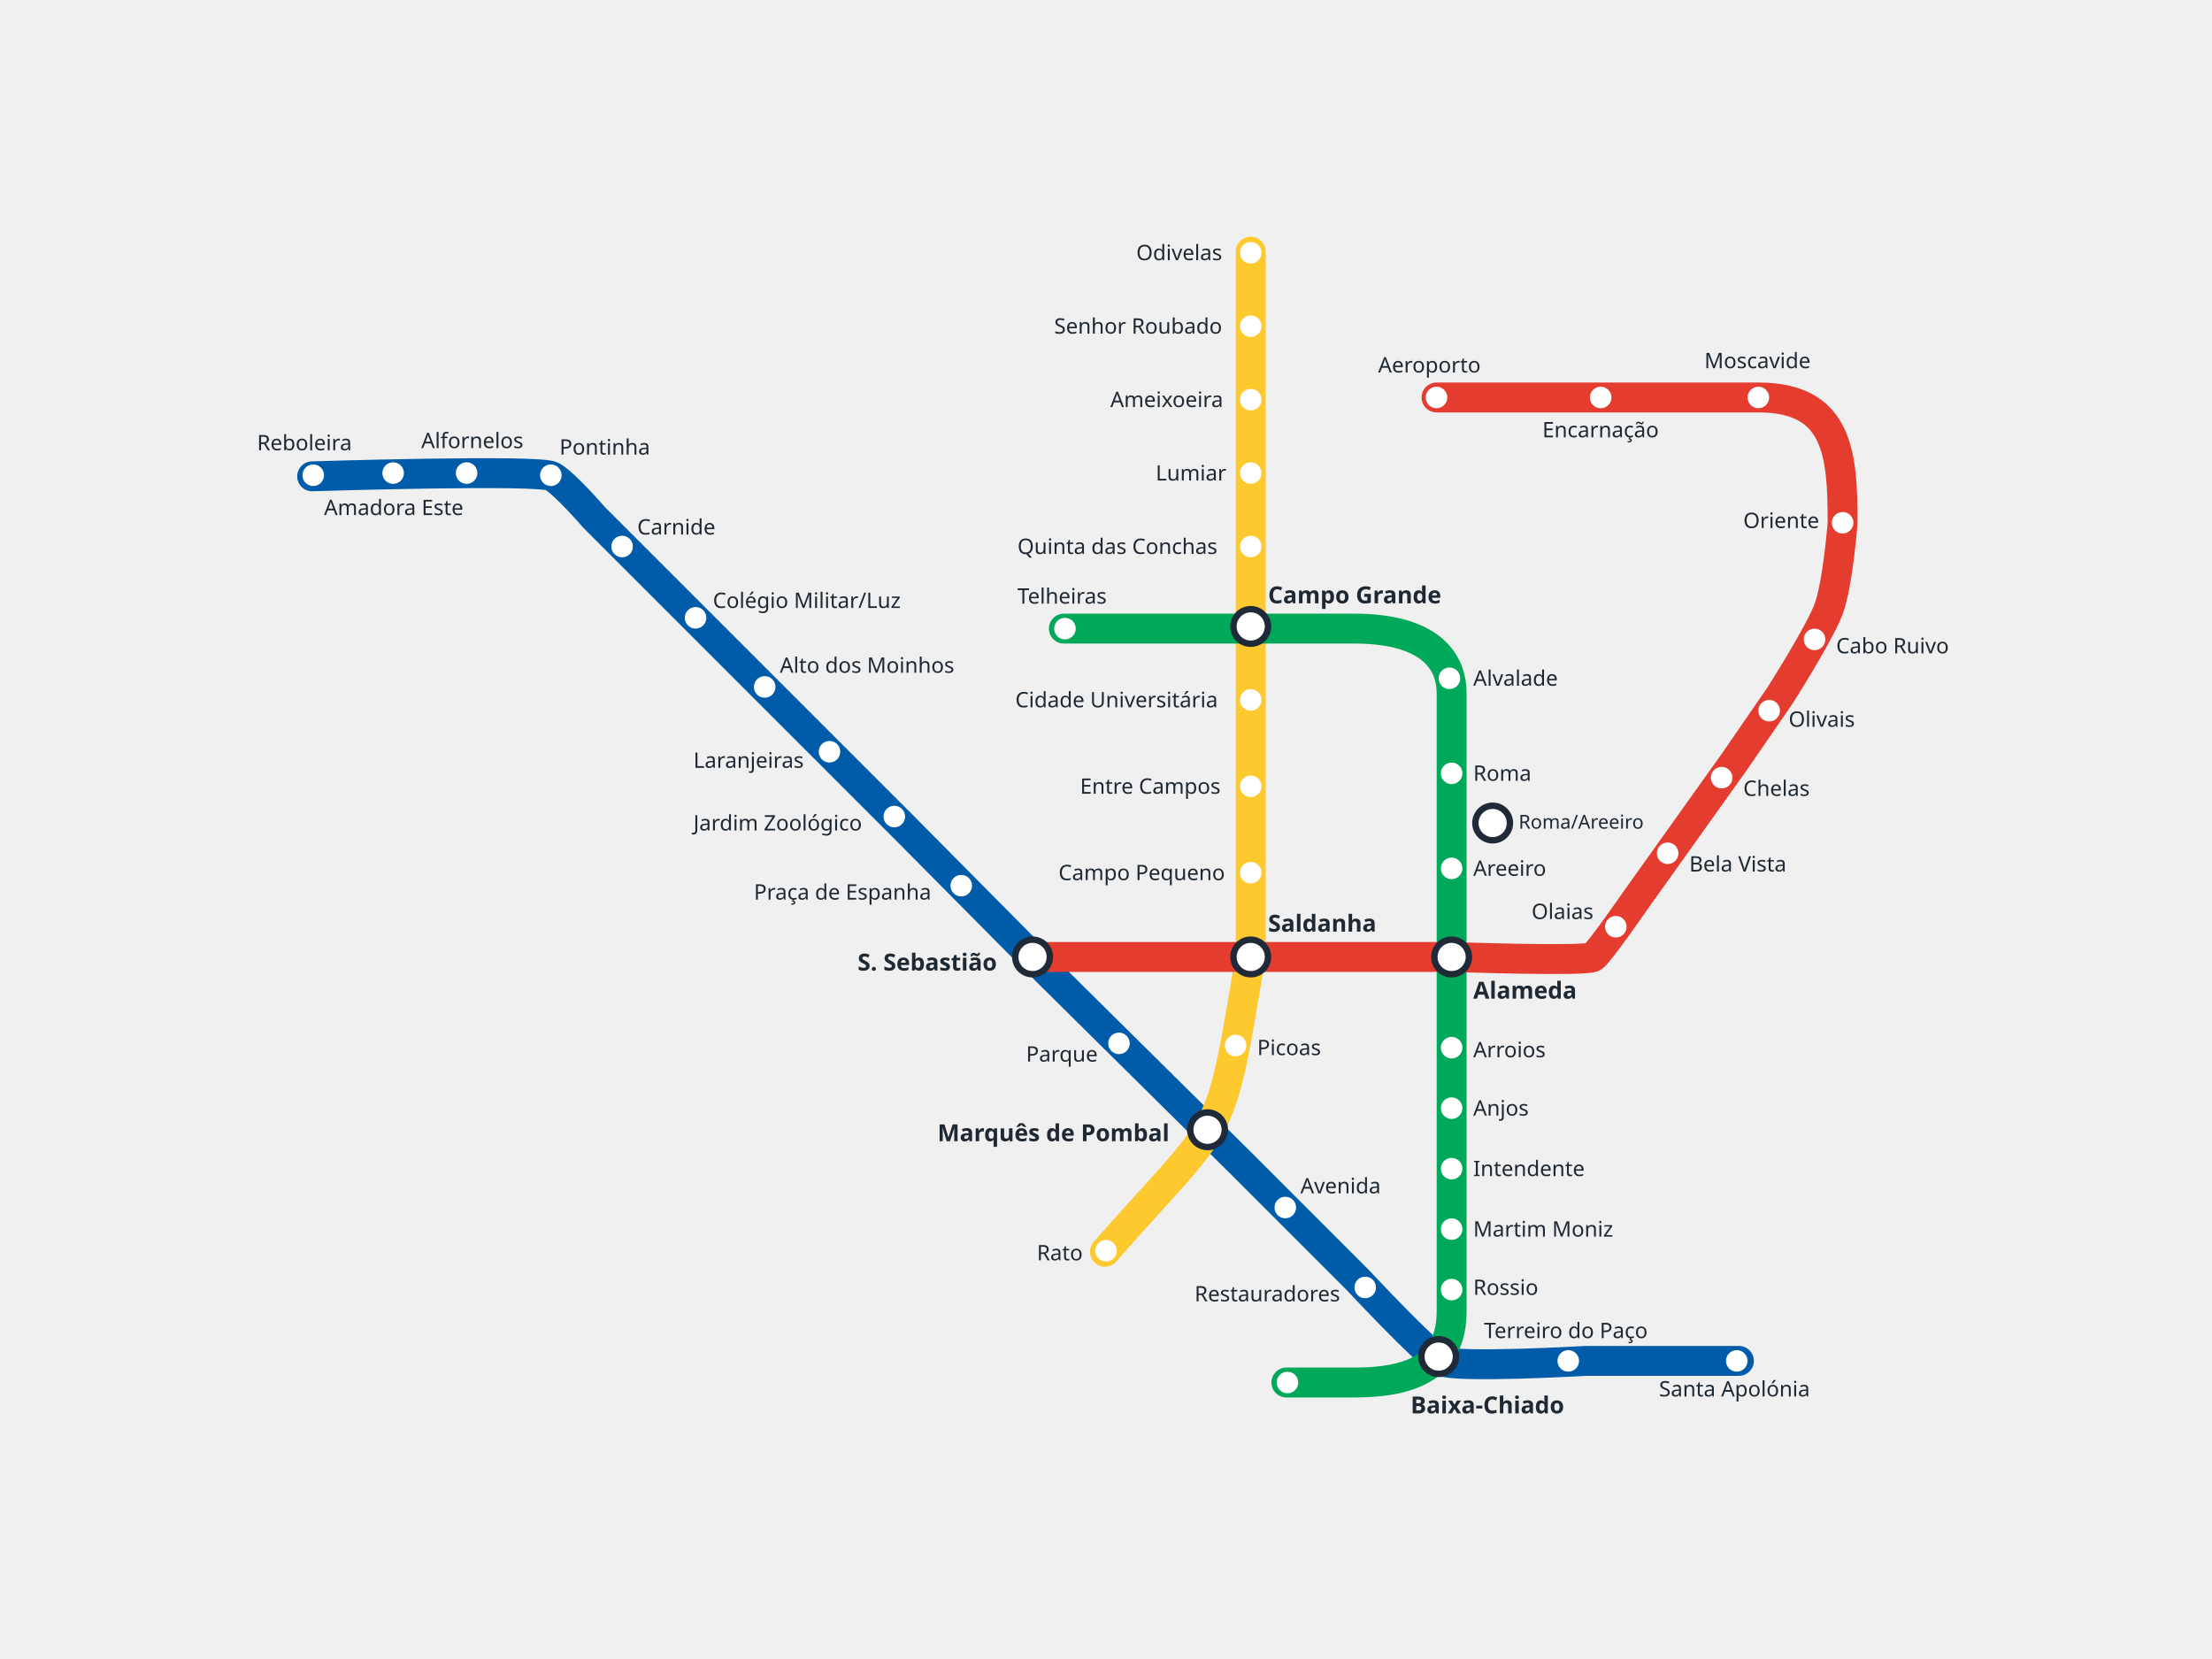
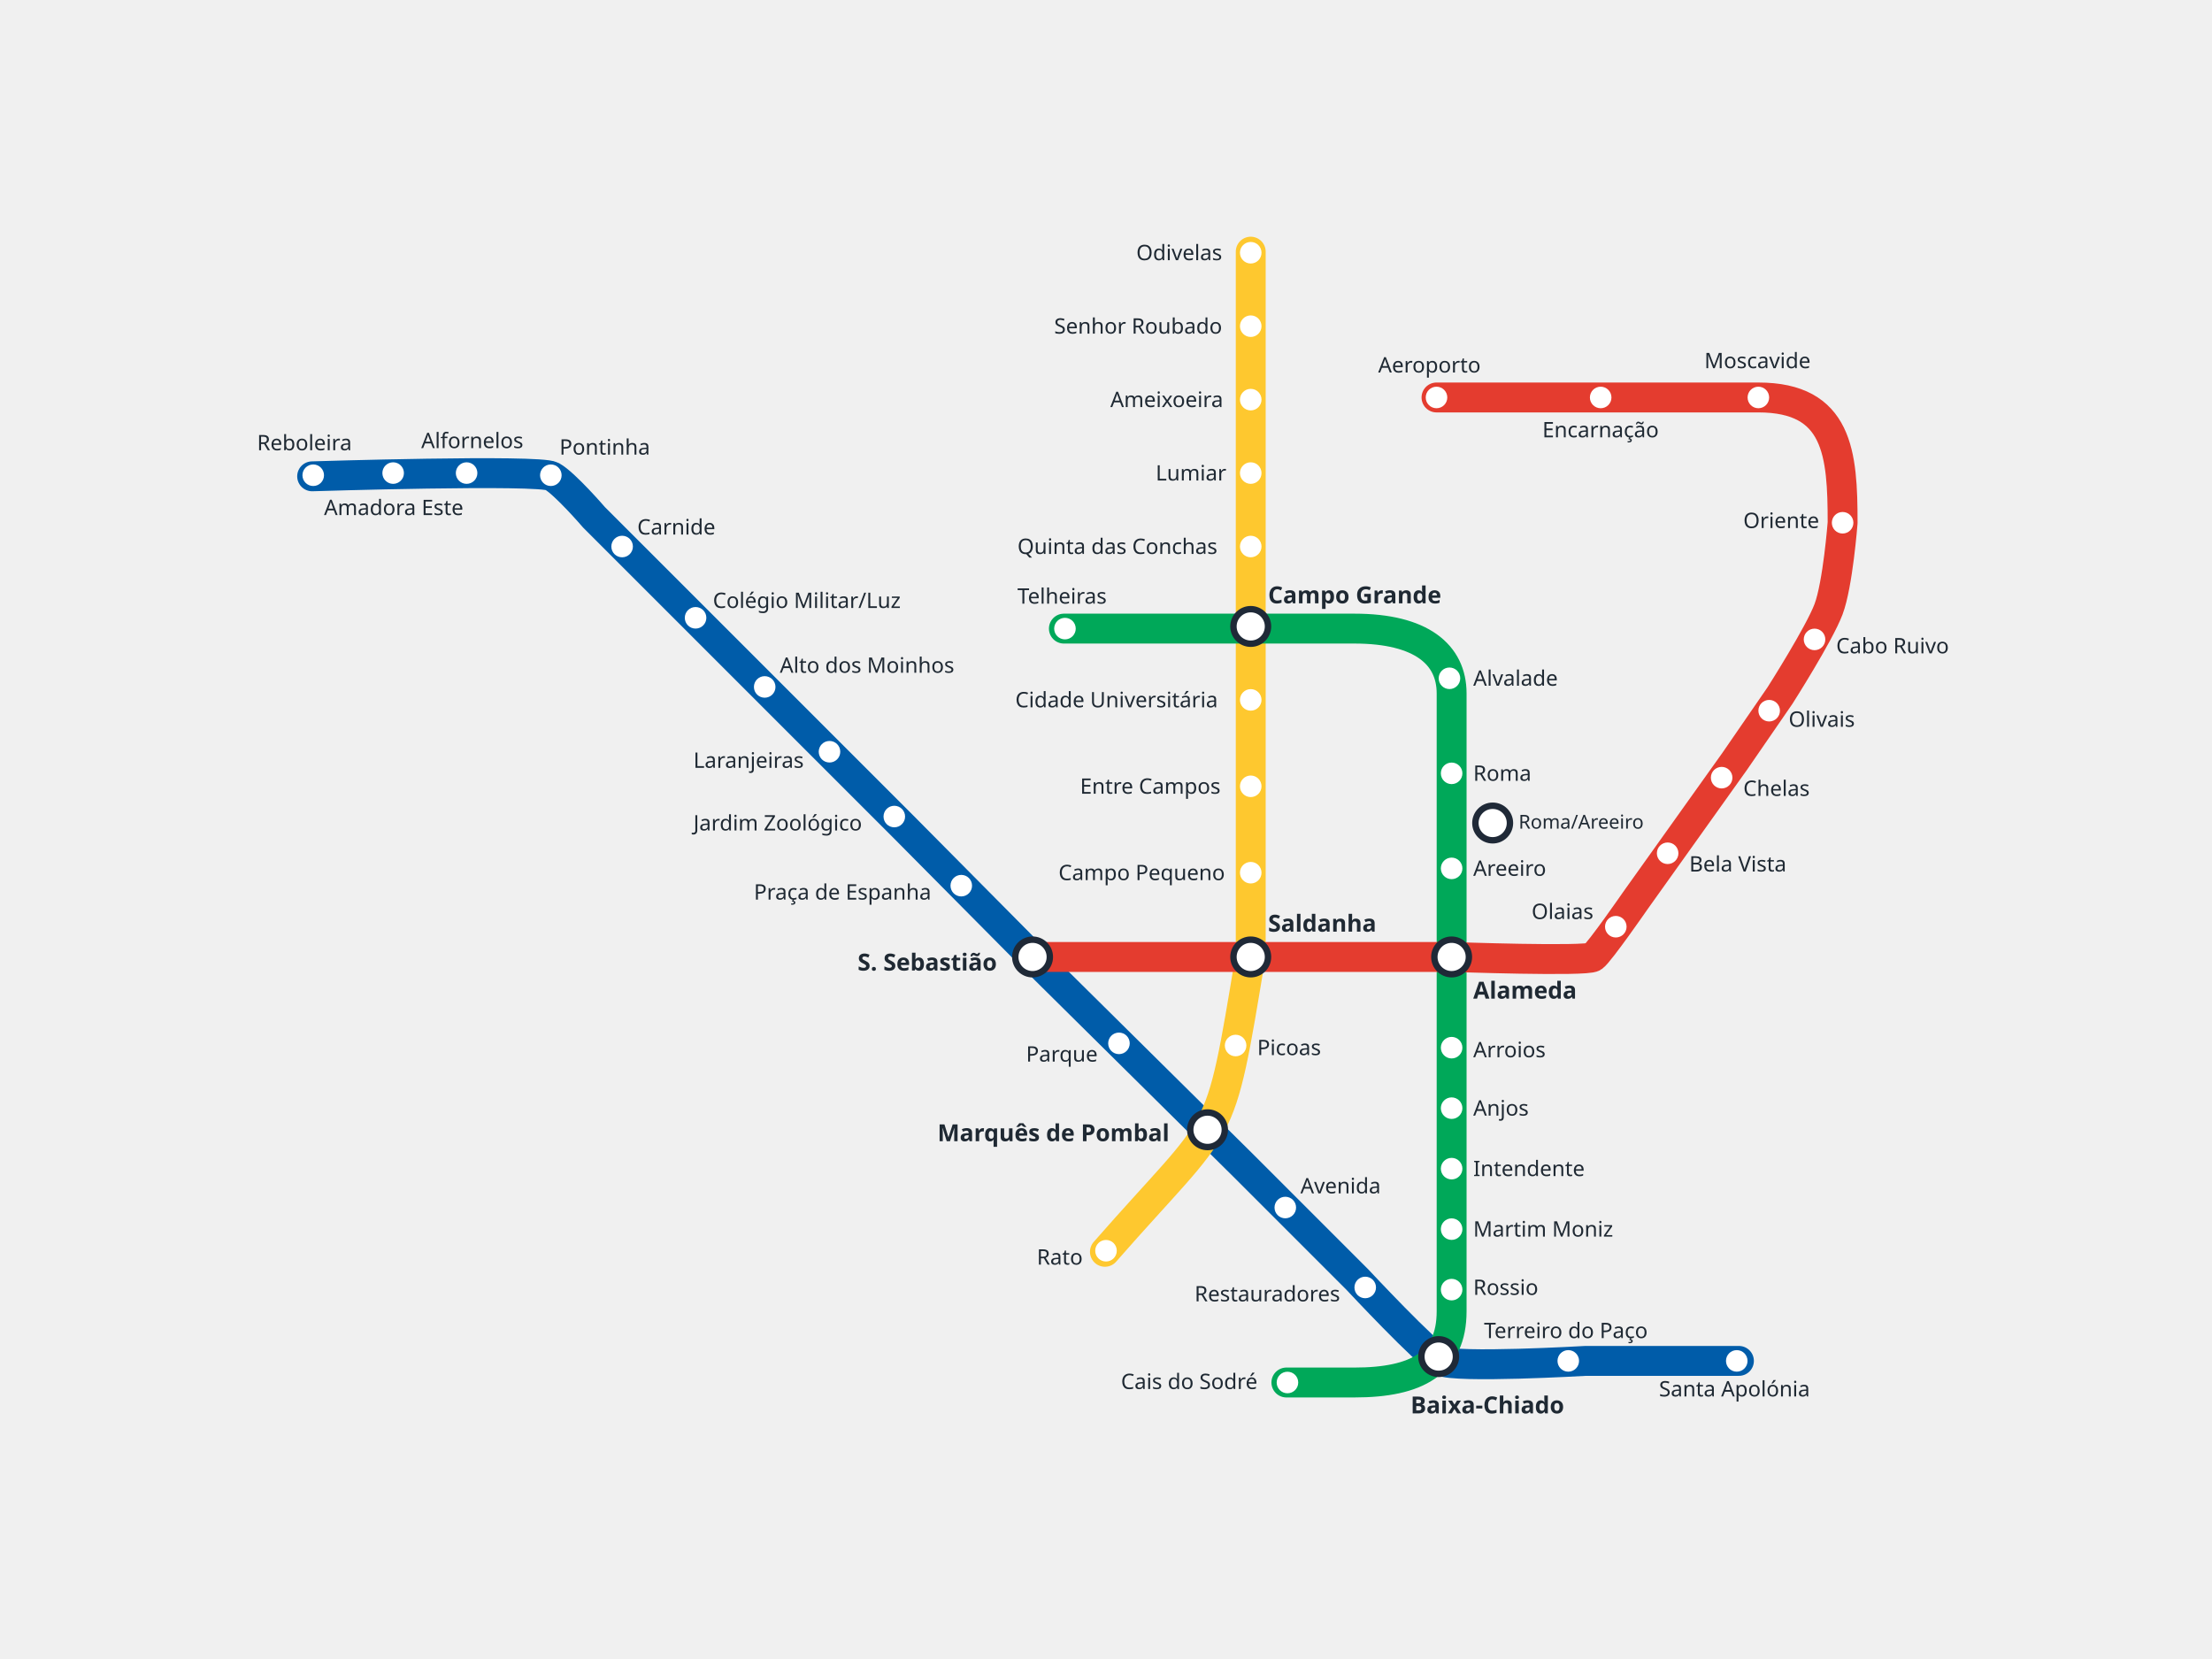
<svg xmlns="http://www.w3.org/2000/svg" width="1036" height="777" viewBox="0 0 1036 777" fill="none">
  <g id="metro-lines-official-position-starter 1">
    <g id="lines">
      <path id="line-blue" d="M146.193 223.084C146.193 223.084 252.424 219.744 258.494 223.084C264.564 226.424 278.223 242.307 278.223 242.307L314.139 278.223L355.113 319.197L422.898 386.982L483.602 448.191L582.244 545.822L635.865 599.443C635.865 599.443 667.956 633.842 674.816 637.383C681.677 640.924 742.602 637.383 742.602 637.383H814.434" stroke="#005CA9" stroke-width="14" stroke-linecap="round" stroke-linejoin="round" />
      <path id="line-yellow" d="M585.785 117.865V123.43V157.828V198.297V271.141V365.736V447.18C570.609 538.74 574.15 521.541 517.494 586.291" stroke="#FEC82F" stroke-width="14" stroke-linecap="round" stroke-linejoin="round" />
      <path id="line-green" d="M498.271 294.41H583.256H634.348C665.711 294.41 679.875 306.551 679.875 324.762V366.242V448.191V614.113C679.875 638.395 663.688 647.5 634.348 647.5H602.479" stroke="#00A859" stroke-width="14" stroke-linecap="round" stroke-linejoin="round" />
      <path id="line-red" d="M672.793 186.156H823.539C860.973 186.156 862.996 212.461 862.996 244.836C862.996 244.836 860.783 273.67 856.42 285.305C852.057 296.939 833.656 325.773 833.656 325.773L812.41 356.631L765.871 421.887C765.871 421.887 749.22 445.945 746.143 448.191C743.065 450.437 679.875 448.191 679.875 448.191H585.785H482.59" stroke="#E43C2F" stroke-width="14" stroke-linecap="round" stroke-linejoin="round" />
    </g>
    <g id="interchanges">
      <path id="interchange-campo-grande" d="M585.785 301.492C590.255 301.492 593.879 297.868 593.879 293.398C593.879 288.928 590.255 285.305 585.785 285.305C581.315 285.305 577.691 288.928 577.691 293.398C577.691 297.868 581.315 301.492 585.785 301.492Z" fill="white" stroke="#1F2937" stroke-width="3" />
      <path id="interchange-roma-areeiro" d="M699.098 393.559C703.568 393.559 707.191 389.935 707.191 385.465C707.191 380.995 703.568 377.371 699.098 377.371C694.628 377.371 691.004 380.995 691.004 385.465C691.004 389.935 694.628 393.559 699.098 393.559Z" fill="white" stroke="#1F2937" stroke-width="3" />
      <path id="interchange-sao-sebastiao" d="M483.602 456.285C488.072 456.285 491.695 452.661 491.695 448.191C491.695 443.721 488.072 440.098 483.602 440.098C479.132 440.098 475.508 443.721 475.508 448.191C475.508 452.661 479.132 456.285 483.602 456.285Z" fill="white" stroke="#1F2937" stroke-width="3" />
      <path id="interchange-saldanha" d="M585.785 456.285C590.255 456.285 593.879 452.661 593.879 448.191C593.879 443.721 590.255 440.098 585.785 440.098C581.315 440.098 577.691 443.721 577.691 448.191C577.691 452.661 581.315 456.285 585.785 456.285Z" fill="white" stroke="#1F2937" stroke-width="3" />
      <path id="interchange-alameda" d="M679.875 456.285C684.345 456.285 687.969 452.661 687.969 448.191C687.969 443.721 684.345 440.098 679.875 440.098C675.405 440.098 671.781 443.721 671.781 448.191C671.781 452.661 675.405 456.285 679.875 456.285Z" fill="white" stroke="#1F2937" stroke-width="3" />
      <path id="interchange-marques-pombal" d="M565.551 537.223C570.021 537.223 573.645 533.599 573.645 529.129C573.645 524.659 570.021 521.035 565.551 521.035C561.081 521.035 557.457 524.659 557.457 529.129C557.457 533.599 561.081 537.223 565.551 537.223Z" fill="white" stroke="#1F2937" stroke-width="3" />
      <path id="interchange-baixa-chiado" d="M673.805 643.453C678.275 643.453 681.898 639.829 681.898 635.359C681.898 630.889 678.275 627.266 673.805 627.266C669.335 627.266 665.711 630.889 665.711 635.359C665.711 639.829 669.335 643.453 673.805 643.453Z" fill="white" stroke="#1F2937" stroke-width="3" />
    </g>
    <g id="station-dots">
      <path id="reboleira" d="M146.699 226.625C148.934 226.625 150.746 224.813 150.746 222.578C150.746 220.343 148.934 218.531 146.699 218.531C144.464 218.531 142.652 220.343 142.652 222.578C142.652 224.813 144.464 226.625 146.699 226.625Z" fill="white" stroke="white" stroke-width="2" />
      <path id="amadora-este" d="M184.133 225.613C186.368 225.613 188.18 223.801 188.18 221.566C188.18 219.331 186.368 217.52 184.133 217.52C181.898 217.52 180.086 219.331 180.086 221.566C180.086 223.801 181.898 225.613 184.133 225.613Z" fill="white" stroke="white" stroke-width="2" />
      <path id="alfornelos" d="M218.531 225.613C220.766 225.613 222.578 223.801 222.578 221.566C222.578 219.331 220.766 217.52 218.531 217.52C216.296 217.52 214.484 219.331 214.484 221.566C214.484 223.801 216.296 225.613 218.531 225.613Z" fill="white" stroke="white" stroke-width="2" />
      <path id="pontinha" d="M257.988 226.625C260.223 226.625 262.035 224.813 262.035 222.578C262.035 220.343 260.223 218.531 257.988 218.531C255.753 218.531 253.941 220.343 253.941 222.578C253.941 224.813 255.753 226.625 257.988 226.625Z" fill="white" stroke="white" stroke-width="2" />
      <path id="carnide" d="M291.375 260.012C293.61 260.012 295.422 258.2 295.422 255.965C295.422 253.73 293.61 251.918 291.375 251.918C289.14 251.918 287.328 253.73 287.328 255.965C287.328 258.2 289.14 260.012 291.375 260.012Z" fill="white" stroke="white" stroke-width="2" />
      <path id="colegio-militar" d="M325.773 293.398C328.008 293.398 329.82 291.587 329.82 289.352C329.82 287.117 328.008 285.305 325.773 285.305C323.538 285.305 321.727 287.117 321.727 289.352C321.727 291.587 323.538 293.398 325.773 293.398Z" fill="white" stroke="white" stroke-width="2" />
      <path id="alto-moinhos" d="M358.148 325.773C360.383 325.773 362.195 323.962 362.195 321.727C362.195 319.492 360.383 317.68 358.148 317.68C355.913 317.68 354.102 319.492 354.102 321.727C354.102 323.962 355.913 325.773 358.148 325.773Z" fill="white" stroke="white" stroke-width="2" />
      <path id="laranjeiras" d="M388.5 356.125C390.735 356.125 392.547 354.313 392.547 352.078C392.547 349.843 390.735 348.031 388.5 348.031C386.265 348.031 384.453 349.843 384.453 352.078C384.453 354.313 386.265 356.125 388.5 356.125Z" fill="white" stroke="white" stroke-width="2" />
      <path id="jardim-zoologico" d="M418.852 386.477C421.087 386.477 422.898 384.665 422.898 382.43C422.898 380.195 421.087 378.383 418.852 378.383C416.617 378.383 414.805 380.195 414.805 382.43C414.805 384.665 416.617 386.477 418.852 386.477Z" fill="white" stroke="white" stroke-width="2" />
      <path id="praca-espanha" d="M450.215 418.852C452.45 418.852 454.262 417.04 454.262 414.805C454.262 412.57 452.45 410.758 450.215 410.758C447.98 410.758 446.168 412.57 446.168 414.805C446.168 417.04 447.98 418.852 450.215 418.852Z" fill="white" stroke="white" stroke-width="2" />
      <path id="parque" d="M524.07 492.707C526.305 492.707 528.117 490.895 528.117 488.66C528.117 486.425 526.305 484.613 524.07 484.613C521.835 484.613 520.023 486.425 520.023 488.66C520.023 490.895 521.835 492.707 524.07 492.707Z" fill="white" stroke="white" stroke-width="2" />
      <path id="avenida" d="M601.973 569.598C604.208 569.598 606.02 567.786 606.02 565.551C606.02 563.316 604.208 561.504 601.973 561.504C599.738 561.504 597.926 563.316 597.926 565.551C597.926 567.786 599.738 569.598 601.973 569.598Z" fill="white" stroke="white" stroke-width="2" />
      <path id="restauradores" d="M639.406 607.031C641.641 607.031 643.453 605.219 643.453 602.984C643.453 600.749 641.641 598.938 639.406 598.938C637.171 598.938 635.359 600.749 635.359 602.984C635.359 605.219 637.171 607.031 639.406 607.031Z" fill="white" stroke="white" stroke-width="2" />
      <path id="terreiro-paco" d="M734.508 641.43C736.743 641.43 738.555 639.618 738.555 637.383C738.555 635.148 736.743 633.336 734.508 633.336C732.273 633.336 730.461 635.148 730.461 637.383C730.461 639.618 732.273 641.43 734.508 641.43Z" fill="white" stroke="white" stroke-width="2" />
      <path id="santa-apolonia" d="M813.422 641.43C815.657 641.43 817.469 639.618 817.469 637.383C817.469 635.148 815.657 633.336 813.422 633.336C811.187 633.336 809.375 635.148 809.375 637.383C809.375 639.618 811.187 641.43 813.422 641.43Z" fill="white" stroke="white" stroke-width="2" />
      <path id="odivelas" d="M585.785 122.418C588.02 122.418 589.832 120.606 589.832 118.371C589.832 116.136 588.02 114.324 585.785 114.324C583.55 114.324 581.738 116.136 581.738 118.371C581.738 120.606 583.55 122.418 585.785 122.418Z" fill="white" stroke="white" stroke-width="2" />
      <path id="senhor-roubado" d="M585.785 156.816C588.02 156.816 589.832 155.005 589.832 152.77C589.832 150.535 588.02 148.723 585.785 148.723C583.55 148.723 581.738 150.535 581.738 152.77C581.738 155.005 583.55 156.816 585.785 156.816Z" fill="white" stroke="white" stroke-width="2" />
      <path id="ameixoeira" d="M585.785 191.215C588.02 191.215 589.832 189.403 589.832 187.168C589.832 184.933 588.02 183.121 585.785 183.121C583.55 183.121 581.738 184.933 581.738 187.168C581.738 189.403 583.55 191.215 585.785 191.215Z" fill="white" stroke="white" stroke-width="2" />
      <path id="lumiar" d="M585.785 225.613C588.02 225.613 589.832 223.801 589.832 221.566C589.832 219.331 588.02 217.52 585.785 217.52C583.55 217.52 581.738 219.331 581.738 221.566C581.738 223.801 583.55 225.613 585.785 225.613Z" fill="white" stroke="white" stroke-width="2" />
      <path id="quinta-conchas" d="M585.785 260.012C588.02 260.012 589.832 258.2 589.832 255.965C589.832 253.73 588.02 251.918 585.785 251.918C583.55 251.918 581.738 253.73 581.738 255.965C581.738 258.2 583.55 260.012 585.785 260.012Z" fill="white" stroke="white" stroke-width="2" />
      <path id="cidade-universitaria" d="M585.785 331.844C588.02 331.844 589.832 330.032 589.832 327.797C589.832 325.562 588.02 323.75 585.785 323.75C583.55 323.75 581.738 325.562 581.738 327.797C581.738 330.032 583.55 331.844 585.785 331.844Z" fill="white" stroke="white" stroke-width="2" />
      <path id="entre-campos" d="M585.785 372.313C588.02 372.313 589.832 370.501 589.832 368.266C589.832 366.031 588.02 364.219 585.785 364.219C583.55 364.219 581.738 366.031 581.738 368.266C581.738 370.501 583.55 372.313 585.785 372.313Z" fill="white" stroke="white" stroke-width="2" />
      <path id="campo-pequeno" d="M585.785 412.781C588.02 412.781 589.832 410.969 589.832 408.734C589.832 406.499 588.02 404.688 585.785 404.688C583.55 404.688 581.738 406.499 581.738 408.734C581.738 410.969 583.55 412.781 585.785 412.781Z" fill="white" stroke="white" stroke-width="2" />
      <path id="picoas" d="M578.703 493.719C580.938 493.719 582.75 491.907 582.75 489.672C582.75 487.437 580.938 485.625 578.703 485.625C576.468 485.625 574.656 487.437 574.656 489.672C574.656 491.907 576.468 493.719 578.703 493.719Z" fill="white" stroke="white" stroke-width="2" />
      <path id="rato" d="M518 589.832C520.235 589.832 522.047 588.02 522.047 585.785C522.047 583.55 520.235 581.738 518 581.738C515.765 581.738 513.953 583.55 513.953 585.785C513.953 588.02 515.765 589.832 518 589.832Z" fill="white" stroke="white" stroke-width="2" />
      <path id="telheiras" d="M498.777 298.457C501.012 298.457 502.824 296.645 502.824 294.41C502.824 292.175 501.012 290.363 498.777 290.363C496.542 290.363 494.73 292.175 494.73 294.41C494.73 296.645 496.542 298.457 498.777 298.457Z" fill="white" stroke="white" stroke-width="2" />
      <path id="alvalade" d="M678.863 321.727C681.098 321.727 682.91 319.915 682.91 317.68C682.91 315.445 681.098 313.633 678.863 313.633C676.628 313.633 674.816 315.445 674.816 317.68C674.816 319.915 676.628 321.727 678.863 321.727Z" fill="white" stroke="white" stroke-width="2" />
      <path id="roma" d="M679.875 366.242C682.11 366.242 683.922 364.43 683.922 362.195C683.922 359.96 682.11 358.148 679.875 358.148C677.64 358.148 675.828 359.96 675.828 362.195C675.828 364.43 677.64 366.242 679.875 366.242Z" fill="white" stroke="white" stroke-width="2" />
      <path id="areeiro" d="M679.875 410.758C682.11 410.758 683.922 408.946 683.922 406.711C683.922 404.476 682.11 402.664 679.875 402.664C677.64 402.664 675.828 404.476 675.828 406.711C675.828 408.946 677.64 410.758 679.875 410.758Z" fill="white" stroke="white" stroke-width="2" />
      <path id="arroios" d="M679.875 494.73C682.11 494.73 683.922 492.919 683.922 490.684C683.922 488.449 682.11 486.637 679.875 486.637C677.64 486.637 675.828 488.449 675.828 490.684C675.828 492.919 677.64 494.73 679.875 494.73Z" fill="white" stroke="white" stroke-width="2" />
      <path id="anjos" d="M679.875 523.059C682.11 523.059 683.922 521.247 683.922 519.012C683.922 516.777 682.11 514.965 679.875 514.965C677.64 514.965 675.828 516.777 675.828 519.012C675.828 521.247 677.64 523.059 679.875 523.059Z" fill="white" stroke="white" stroke-width="2" />
      <path id="intendente" d="M679.875 551.387C682.11 551.387 683.922 549.575 683.922 547.34C683.922 545.105 682.11 543.293 679.875 543.293C677.64 543.293 675.828 545.105 675.828 547.34C675.828 549.575 677.64 551.387 679.875 551.387Z" fill="white" stroke="white" stroke-width="2" />
      <path id="martim-moniz" d="M679.875 579.715C682.11 579.715 683.922 577.903 683.922 575.668C683.922 573.433 682.11 571.621 679.875 571.621C677.64 571.621 675.828 573.433 675.828 575.668C675.828 577.903 677.64 579.715 679.875 579.715Z" fill="white" stroke="white" stroke-width="2" />
      <path id="rossio" d="M679.875 608.043C682.11 608.043 683.922 606.231 683.922 603.996C683.922 601.761 682.11 599.949 679.875 599.949C677.64 599.949 675.828 601.761 675.828 603.996C675.828 606.231 677.64 608.043 679.875 608.043Z" fill="white" stroke="white" stroke-width="2" />
      <path id="cais-sodre" d="M602.984 651.547C605.219 651.547 607.031 649.735 607.031 647.5C607.031 645.265 605.219 643.453 602.984 643.453C600.749 643.453 598.938 645.265 598.938 647.5C598.938 649.735 600.749 651.547 602.984 651.547Z" fill="white" stroke="white" stroke-width="2" />
      <path id="encarnacao" d="M749.684 190.203C751.919 190.203 753.73 188.391 753.73 186.156C753.73 183.921 751.919 182.109 749.684 182.109C747.449 182.109 745.637 183.921 745.637 186.156C745.637 188.391 747.449 190.203 749.684 190.203Z" fill="white" stroke="white" stroke-width="2" />
      <path id="aeroporto" d="M672.793 190.203C675.028 190.203 676.84 188.391 676.84 186.156C676.84 183.921 675.028 182.109 672.793 182.109C670.558 182.109 668.746 183.921 668.746 186.156C668.746 188.391 670.558 190.203 672.793 190.203Z" fill="white" stroke="white" stroke-width="2" />
      <path id="moscavide" d="M823.539 190.203C825.774 190.203 827.586 188.391 827.586 186.156C827.586 183.921 825.774 182.109 823.539 182.109C821.304 182.109 819.492 183.921 819.492 186.156C819.492 188.391 821.304 190.203 823.539 190.203Z" fill="white" stroke="white" stroke-width="2" />
      <path id="oriente" d="M862.996 248.883C865.231 248.883 867.043 247.071 867.043 244.836C867.043 242.601 865.231 240.789 862.996 240.789C860.761 240.789 858.949 242.601 858.949 244.836C858.949 247.071 860.761 248.883 862.996 248.883Z" fill="white" stroke="white" stroke-width="2" />
      <path id="cabo-ruivo" d="M849.844 303.516C852.079 303.516 853.891 301.704 853.891 299.469C853.891 297.234 852.079 295.422 849.844 295.422C847.609 295.422 845.797 297.234 845.797 299.469C845.797 301.704 847.609 303.516 849.844 303.516Z" fill="white" stroke="white" stroke-width="2" />
      <path id="olivais" d="M828.598 336.902C830.833 336.902 832.645 335.09 832.645 332.855C832.645 330.62 830.833 328.809 828.598 328.809C826.363 328.809 824.551 330.62 824.551 332.855C824.551 335.09 826.363 336.902 828.598 336.902Z" fill="white" stroke="white" stroke-width="2" />
      <path id="bela-vista" d="M781.047 403.676C783.282 403.676 785.094 401.864 785.094 399.629C785.094 397.394 783.282 395.582 781.047 395.582C778.812 395.582 777 397.394 777 399.629C777 401.864 778.812 403.676 781.047 403.676Z" fill="white" stroke="white" stroke-width="2" />
      <path id="olaias" d="M756.766 438.074C759.001 438.074 760.812 436.262 760.812 434.027C760.812 431.792 759.001 429.98 756.766 429.98C754.531 429.98 752.719 431.792 752.719 434.027C752.719 436.262 754.531 438.074 756.766 438.074Z" fill="white" stroke="white" stroke-width="2" />
      <path id="chelas" d="M806.34 368.266C808.575 368.266 810.387 366.454 810.387 364.219C810.387 361.984 808.575 360.172 806.34 360.172C804.105 360.172 802.293 361.984 802.293 364.219C802.293 366.454 804.105 368.266 806.34 368.266Z" fill="white" stroke="white" stroke-width="2" />
    </g>
    <g id="titles">
      <g id="red-line-titles">
        <text id="S. SebastiÃ£o" fill="#1F2933" style="white-space: pre" xml:space="preserve" font-family="SF Pro" font-size="11" font-weight="bold" letter-spacing="0em">
          <tspan x="401.652" y="454.555">S. Sebastião</tspan>
        </text>
        <text id="Saldanha" fill="#1F2933" style="white-space: pre" xml:space="preserve" font-family="SF Pro" font-size="11" font-weight="bold" letter-spacing="0em">
          <tspan x="593.879" y="436.344">Saldanha</tspan>
        </text>
        <text id="Alameda" fill="#1F2933" style="white-space: pre" xml:space="preserve" font-family="SF Pro" font-size="11" font-weight="bold" letter-spacing="0em">
          <tspan x="689.992" y="467.707">Alameda</tspan>
        </text>
        <text id="Olaias" fill="#1F2933" style="white-space: pre" xml:space="preserve" font-family="SF Pro" font-size="10" font-weight="510" letter-spacing="0em">
          <tspan x="717.309" y="430.43">Olaias</tspan>
        </text>
        <text id="Bela Vista" fill="#1F2933" style="white-space: pre" xml:space="preserve" font-family="SF Pro" font-size="10" font-weight="510" letter-spacing="0em">
          <tspan x="791.164" y="408.172">Bela Vista</tspan>
        </text>
        <text id="Chelas" fill="#1F2933" style="white-space: pre" xml:space="preserve" font-family="SF Pro" font-size="10" font-weight="510" letter-spacing="0em">
          <tspan x="816.457" y="372.762">Chelas</tspan>
        </text>
        <text id="Olivais" fill="#1F2933" style="white-space: pre" xml:space="preserve" font-family="SF Pro" font-size="10" font-weight="510" letter-spacing="0em">
          <tspan x="837.703" y="340.387">Olivais</tspan>
        </text>
        <text id="Cabo Ruivo" fill="#1F2933" style="white-space: pre" xml:space="preserve" font-family="SF Pro" font-size="10" font-weight="510" letter-spacing="0em">
          <tspan x="859.961" y="305.988">Cabo Ruivo</tspan>
        </text>
        <text id="Oriente" fill="#1F2933" style="white-space: pre" xml:space="preserve" font-family="SF Pro" font-size="10" font-weight="510" letter-spacing="0em">
          <tspan x="816.457" y="247.309">Oriente</tspan>
        </text>
        <text id="Moscavide" fill="#1F2933" style="white-space: pre" xml:space="preserve" font-family="SF Pro" font-size="10" font-weight="510" letter-spacing="0em">
          <tspan x="798.246" y="172.441">Moscavide</tspan>
        </text>
        <text id="EncarnaÃ§Ã£o" fill="#1F2933" style="white-space: pre" xml:space="preserve" font-family="SF Pro" font-size="10" font-weight="510" letter-spacing="0em">
          <tspan x="722.367" y="204.816">Encarnação</tspan>
        </text>
        <text id="Aeroporto" fill="#1F2933" style="white-space: pre" xml:space="preserve" font-family="SF Pro" font-size="10" font-weight="510" letter-spacing="0em">
          <tspan x="645.477" y="174.465">Aeroporto</tspan>
        </text>
      </g>
      <g id="blue-line-titles">
        <text id="Reboleira" fill="#1F2933" style="white-space: pre" xml:space="preserve" font-family="SF Pro" font-size="10" font-weight="510" letter-spacing="0em">
          <tspan x="120.395" y="210.887">Reboleira</tspan>
        </text>
        <text id="Amadora Este" fill="#1F2933" style="white-space: pre" xml:space="preserve" font-family="SF Pro" font-size="10" font-weight="510" letter-spacing="0em">
          <tspan x="151.758" y="241.238">Amadora Este</tspan>
        </text>
        <text id="Alfornelos" fill="#1F2933" style="white-space: pre" xml:space="preserve" font-family="SF Pro" font-size="10" font-weight="510" letter-spacing="0em">
          <tspan x="197.285" y="209.875">Alfornelos</tspan>
        </text>
        <text id="Pontinha" fill="#1F2933" style="white-space: pre" xml:space="preserve" font-family="SF Pro" font-size="10" font-weight="510" letter-spacing="0em">
          <tspan x="262.035" y="212.91">Pontinha</tspan>
        </text>
        <text id="Carnide" fill="#1F2933" style="white-space: pre" xml:space="preserve" font-family="SF Pro" font-size="10" font-weight="510" letter-spacing="0em">
          <tspan x="298.457" y="250.344">Carnide</tspan>
        </text>
        <text id="ColÃ©gio Militar/Luz" fill="#1F2933" style="white-space: pre" xml:space="preserve" font-family="SF Pro" font-size="10" font-weight="510" letter-spacing="0em">
          <tspan x="333.867" y="284.742">Colégio Militar/Luz</tspan>
        </text>
        <text id="Alto dos Moinhos" fill="#1F2933" style="white-space: pre" xml:space="preserve" font-family="SF Pro" font-size="10" font-weight="510" letter-spacing="0em">
          <tspan x="365.23" y="315.094">Alto dos Moinhos</tspan>
        </text>
        <text id="Laranjeiras" fill="#1F2933" style="white-space: pre" xml:space="preserve" font-family="SF Pro" font-size="10" font-weight="510" letter-spacing="0em">
          <tspan x="324.762" y="359.609">Laranjeiras</tspan>
        </text>
        <text id="Jardim ZoolÃ³gico" fill="#1F2933" style="white-space: pre" xml:space="preserve" font-family="SF Pro" font-size="10" font-weight="510" letter-spacing="0em">
          <tspan x="324.762" y="388.949">Jardim Zoológico</tspan>
        </text>
        <text id="PraÃ§a de Espanha" fill="#1F2933" style="white-space: pre" xml:space="preserve" font-family="SF Pro" font-size="10" font-weight="510" letter-spacing="0em">
          <tspan x="353.09" y="421.324">Praça de Espanha</tspan>
        </text>
        <text id="Parque" fill="#1F2933" style="white-space: pre" xml:space="preserve" font-family="SF Pro" font-size="10" font-weight="510" letter-spacing="0em">
          <tspan x="480.566" y="497.203">Parque</tspan>
        </text>
        <text id="MarquÃªs de Pombal" fill="#1F2933" style="white-space: pre" xml:space="preserve" font-family="SF Pro" font-size="11" font-weight="bold" letter-spacing="0em">
          <tspan x="439.086" y="534.48">Marquês de Pombal</tspan>
        </text>
        <text id="Avenida" fill="#1F2933" style="white-space: pre" xml:space="preserve" font-family="SF Pro" font-size="10" font-weight="510" letter-spacing="0em">
          <tspan x="609.055" y="558.918">Avenida</tspan>
        </text>
        <text id="Restauradores" fill="#1F2933" style="white-space: pre" xml:space="preserve" font-family="SF Pro" font-size="10" font-weight="510" letter-spacing="0em">
          <tspan x="559.48" y="609.504">Restauradores</tspan>
        </text>
        <text id="Baixa-Chiado" fill="#1F2933" style="white-space: pre" xml:space="preserve" font-family="SF Pro" font-size="11" font-weight="bold" letter-spacing="0em">
          <tspan x="660.652" y="661.957">Baixa-Chiado</tspan>
        </text>
        <text id="Terreiro do PaÃ§o" fill="#1F2933" style="white-space: pre" xml:space="preserve" font-family="SF Pro" font-size="10" font-weight="510" letter-spacing="0em">
          <tspan x="695.051" y="626.703">Terreiro do Paço</tspan>
        </text>
        <text id="Santa ApolÃ³nia" fill="#1F2933" style="white-space: pre" xml:space="preserve" font-family="SF Pro" font-size="10" font-weight="510" letter-spacing="0em">
          <tspan x="777" y="654.02">Santa Apolónia</tspan>
        </text>
      </g>
      <g id="green-line-titles">
+         <text id="Cais do SodrÃ©" fill="#1F2933" style="white-space: pre" xml:space="preserve" font-family="SF Pro" font-size="10" font-weight="510" letter-spacing="0em">
+           <tspan x="525" y="650.555">Cais do Sodré</tspan>
+         </text>
        <text id="Rossio" fill="#1F2933" style="white-space: pre" xml:space="preserve" font-family="SF Pro" font-size="10" font-weight="510" letter-spacing="0em">
          <tspan x="689.992" y="606.469">Rossio</tspan>
        </text>
        <text id="Martim Moniz" fill="#1F2933" style="white-space: pre" xml:space="preserve" font-family="SF Pro" font-size="10" font-weight="510" letter-spacing="0em">
          <tspan x="689.992" y="579.152">Martim Moniz</tspan>
        </text>
        <text id="Intendente" fill="#1F2933" style="white-space: pre" xml:space="preserve" font-family="SF Pro" font-size="10" font-weight="510" letter-spacing="0em">
          <tspan x="689.992" y="550.824">Intendente</tspan>
        </text>
        <text id="Anjos" fill="#1F2933" style="white-space: pre" xml:space="preserve" font-family="SF Pro" font-size="10" font-weight="510" letter-spacing="0em">
          <tspan x="689.992" y="522.496">Anjos</tspan>
        </text>
        <text id="Arroios" fill="#1F2933" style="white-space: pre" xml:space="preserve" font-family="SF Pro" font-size="10" font-weight="510" letter-spacing="0em">
          <tspan x="689.992" y="495.18">Arroios</tspan>
        </text>
        <text id="Areeiro" fill="#1F2933" style="white-space: pre" xml:space="preserve" font-family="SF Pro" font-size="10" font-weight="510" letter-spacing="0em">
          <tspan x="689.992" y="410.195">Areeiro</tspan>
        </text>
        <text id="Roma/Areeiro" fill="#1F2933" style="white-space: pre" xml:space="preserve" font-family="SF Pro" font-size="9" font-weight="510" letter-spacing="0em">
          <tspan x="711.238" y="388.094">Roma/Areeiro</tspan>
        </text>
        <text id="Roma" fill="#1F2933" style="white-space: pre" xml:space="preserve" font-family="SF Pro" font-size="10" font-weight="510" letter-spacing="0em">
          <tspan x="689.992" y="365.68">Roma</tspan>
        </text>
        <text id="Alvalade" fill="#1F2933" style="white-space: pre" xml:space="preserve" font-family="SF Pro" font-size="10" font-weight="510" letter-spacing="0em">
          <tspan x="689.992" y="321.164">Alvalade</tspan>
        </text>
        <text id="Campo Grande" fill="#1F2933" style="white-space: pre" xml:space="preserve" font-family="SF Pro" font-size="11" font-weight="bold" letter-spacing="0em">
          <tspan x="593.879" y="282.562">Campo Grande</tspan>
        </text>
        <text id="Telheiras" fill="#1F2933" style="white-space: pre" xml:space="preserve" font-family="SF Pro" font-size="10" font-weight="510" letter-spacing="0em">
          <tspan x="476.52" y="282.719">Telheiras</tspan>
        </text>
      </g>
      <g id="yellow-line-titles">
        <text id="Odivelas" fill="#1F2933" style="white-space: pre" xml:space="preserve" font-family="SF Pro" font-size="10" font-weight="510" letter-spacing="0em">
          <tspan x="532.164" y="121.855">Odivelas</tspan>
        </text>
        <text id="Senhor Roubado" fill="#1F2933" style="white-space: pre" xml:space="preserve" font-family="SF Pro" font-size="10" font-weight="510" letter-spacing="0em">
          <tspan x="493.719" y="156.254">Senhor Roubado</tspan>
        </text>
        <text id="Ameixoeira" fill="#1F2933" style="white-space: pre" xml:space="preserve" font-family="SF Pro" font-size="10" font-weight="510" letter-spacing="0em">
          <tspan x="520.023" y="190.652">Ameixoeira</tspan>
        </text>
        <text id="Lumiar" fill="#1F2933" style="white-space: pre" xml:space="preserve" font-family="SF Pro" font-size="10" font-weight="510" letter-spacing="0em">
          <tspan x="541.27" y="225.051">Lumiar</tspan>
        </text>
        <text id="Quinta das Conchas" fill="#1F2933" style="white-space: pre" xml:space="preserve" font-family="SF Pro" font-size="10" font-weight="510" letter-spacing="0em">
          <tspan x="476.52" y="259.449">Quinta das Conchas</tspan>
        </text>
        <text id="Cidade UniversitÃ¡ria" fill="#1F2933" style="white-space: pre" xml:space="preserve" font-family="SF Pro" font-size="10" font-weight="510" letter-spacing="0em">
          <tspan x="475.508" y="331.281">Cidade Universitária</tspan>
        </text>
        <text id="Entre Campos" fill="#1F2933" style="white-space: pre" xml:space="preserve" font-family="SF Pro" font-size="10" font-weight="510" letter-spacing="0em">
          <tspan x="505.859" y="371.75">Entre Campos</tspan>
        </text>
        <text id="Campo Pequeno" fill="#1F2933" style="white-space: pre" xml:space="preserve" font-family="SF Pro" font-size="10" font-weight="510" letter-spacing="0em">
          <tspan x="495.742" y="412.219">Campo Pequeno</tspan>
        </text>
        <text id="Picoas" fill="#1F2933" style="white-space: pre" xml:space="preserve" font-family="SF Pro" font-size="10" font-weight="510" letter-spacing="0em">
          <tspan x="588.82" y="494.168">Picoas</tspan>
        </text>
        <text id="Rato" fill="#1F2933" style="white-space: pre" xml:space="preserve" font-family="SF Pro" font-size="10" font-weight="510" letter-spacing="0em">
-           <tspan x="485.625" y="590.281">Rato</tspan>
+           <tspan x="485.625" y="592.281">Rato</tspan>
        </text>
      </g>
    </g>
  </g>
</svg>
